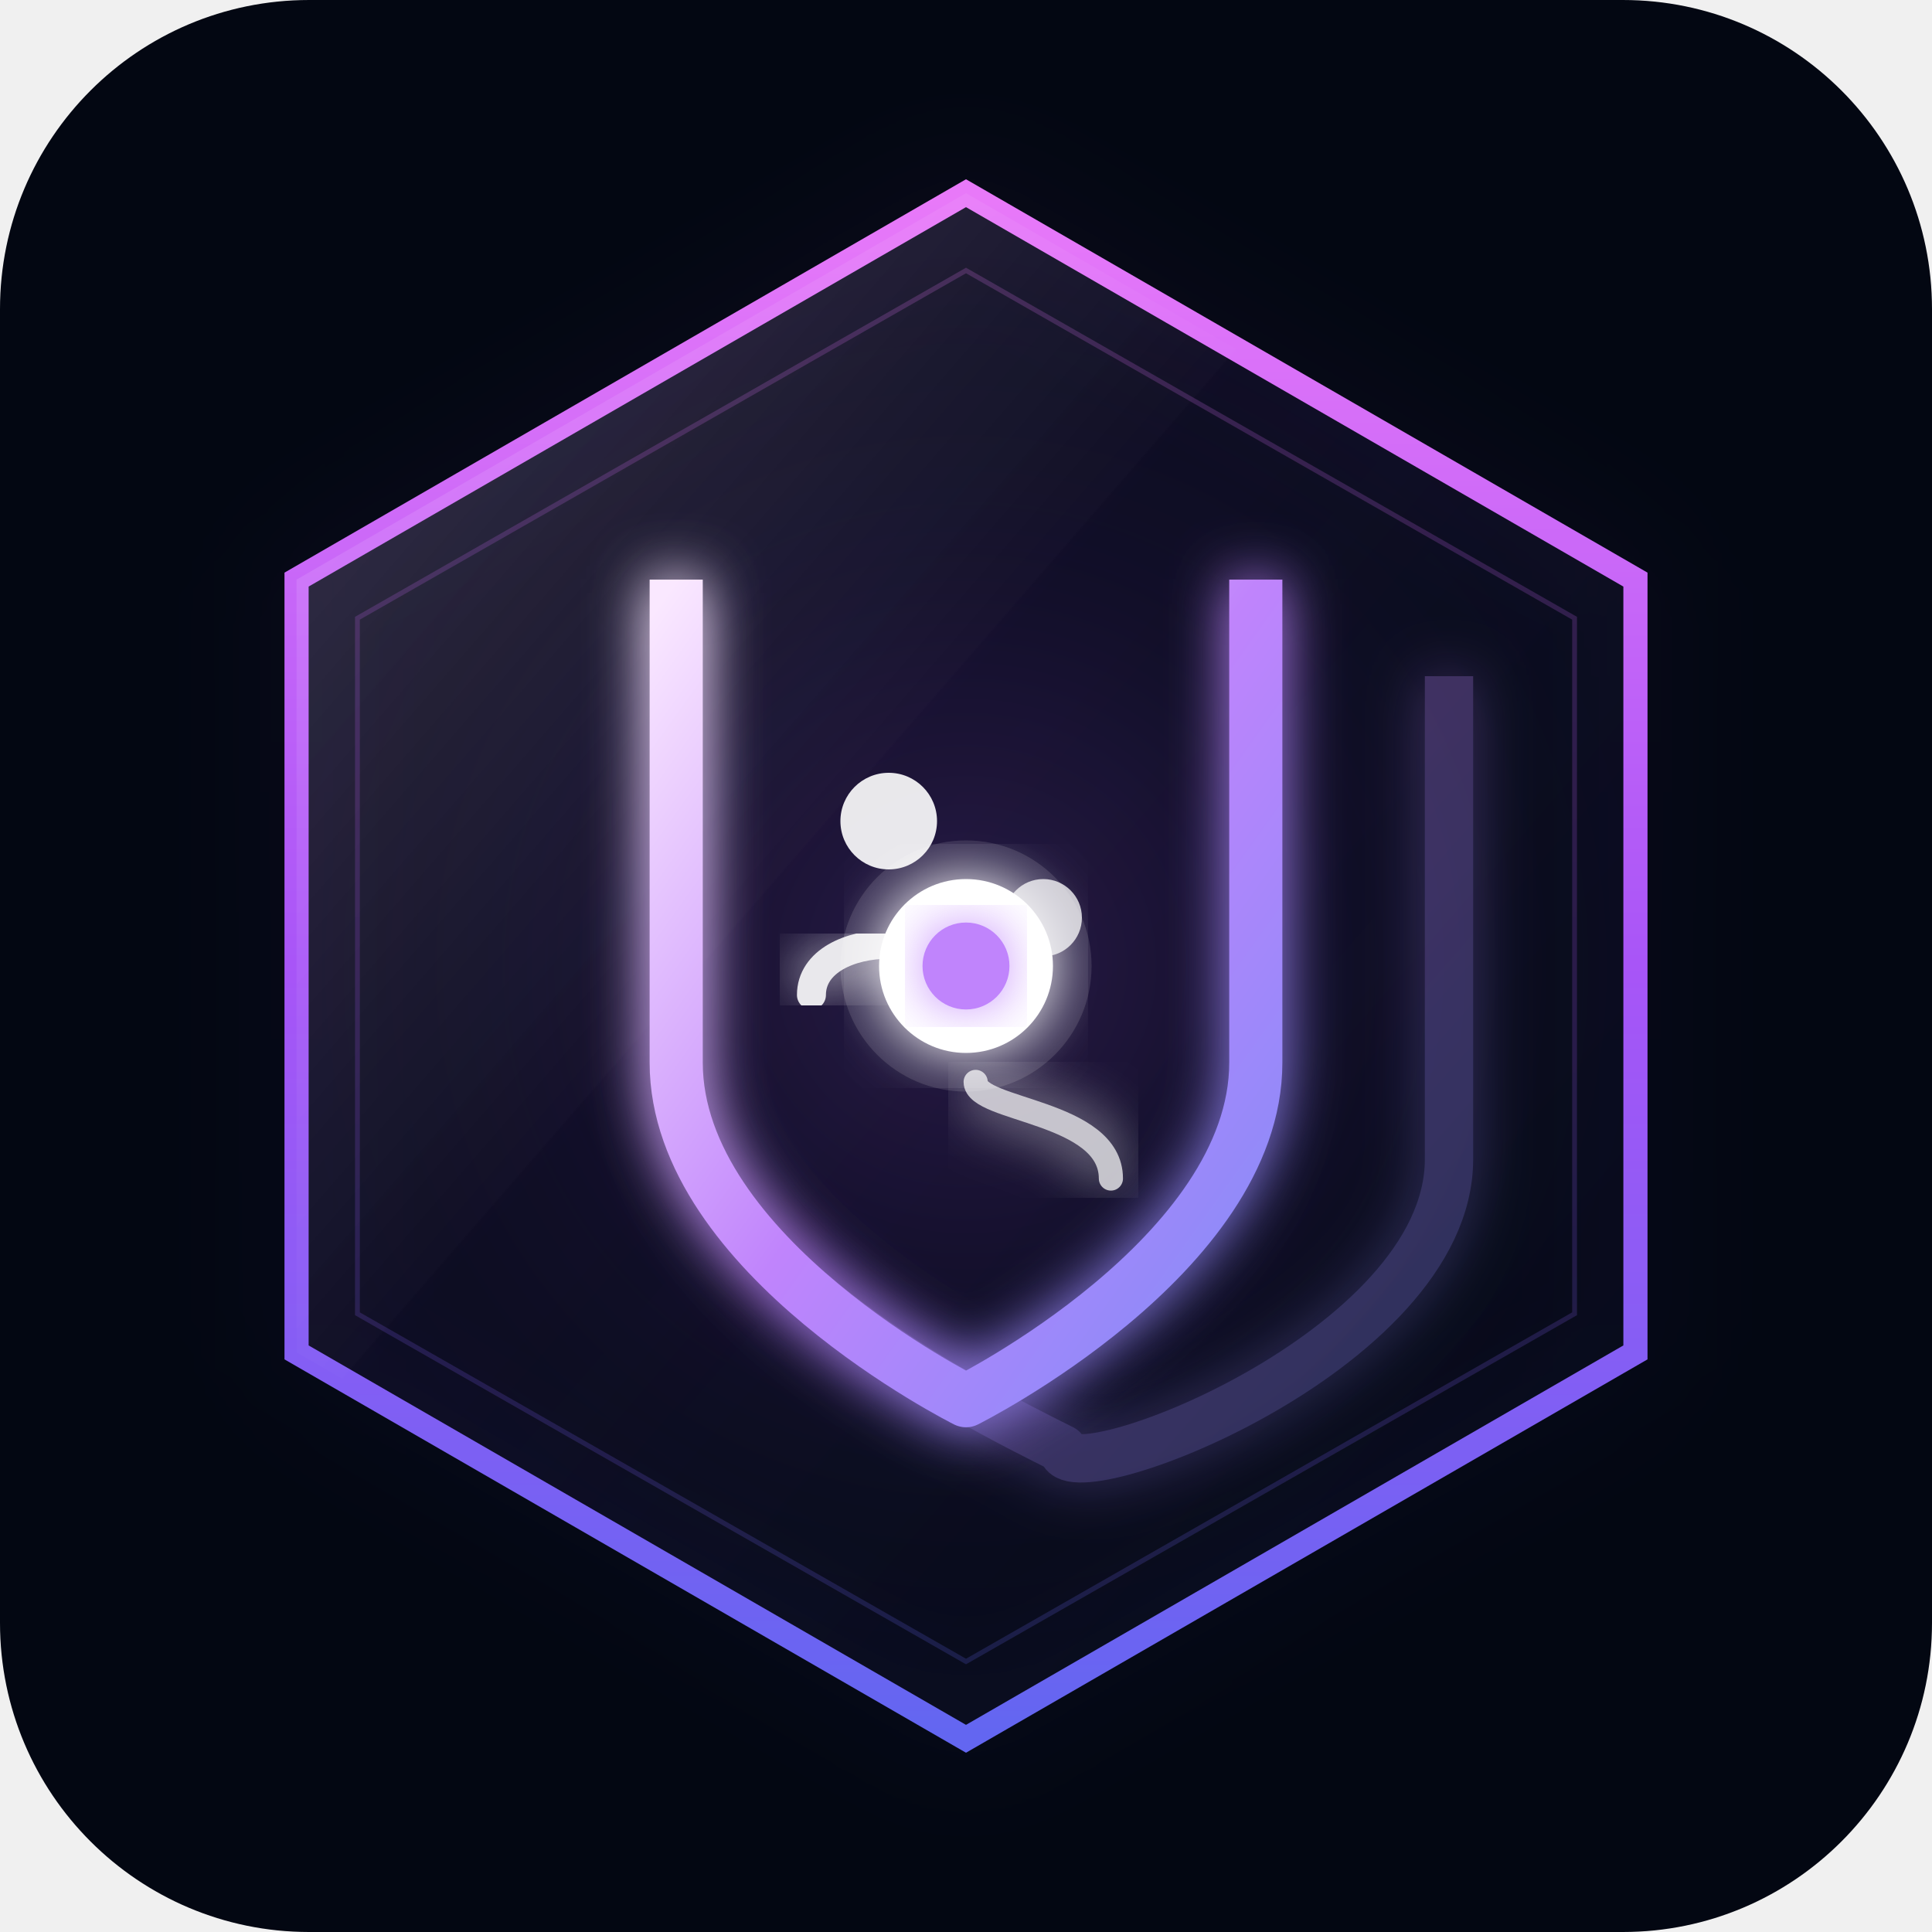
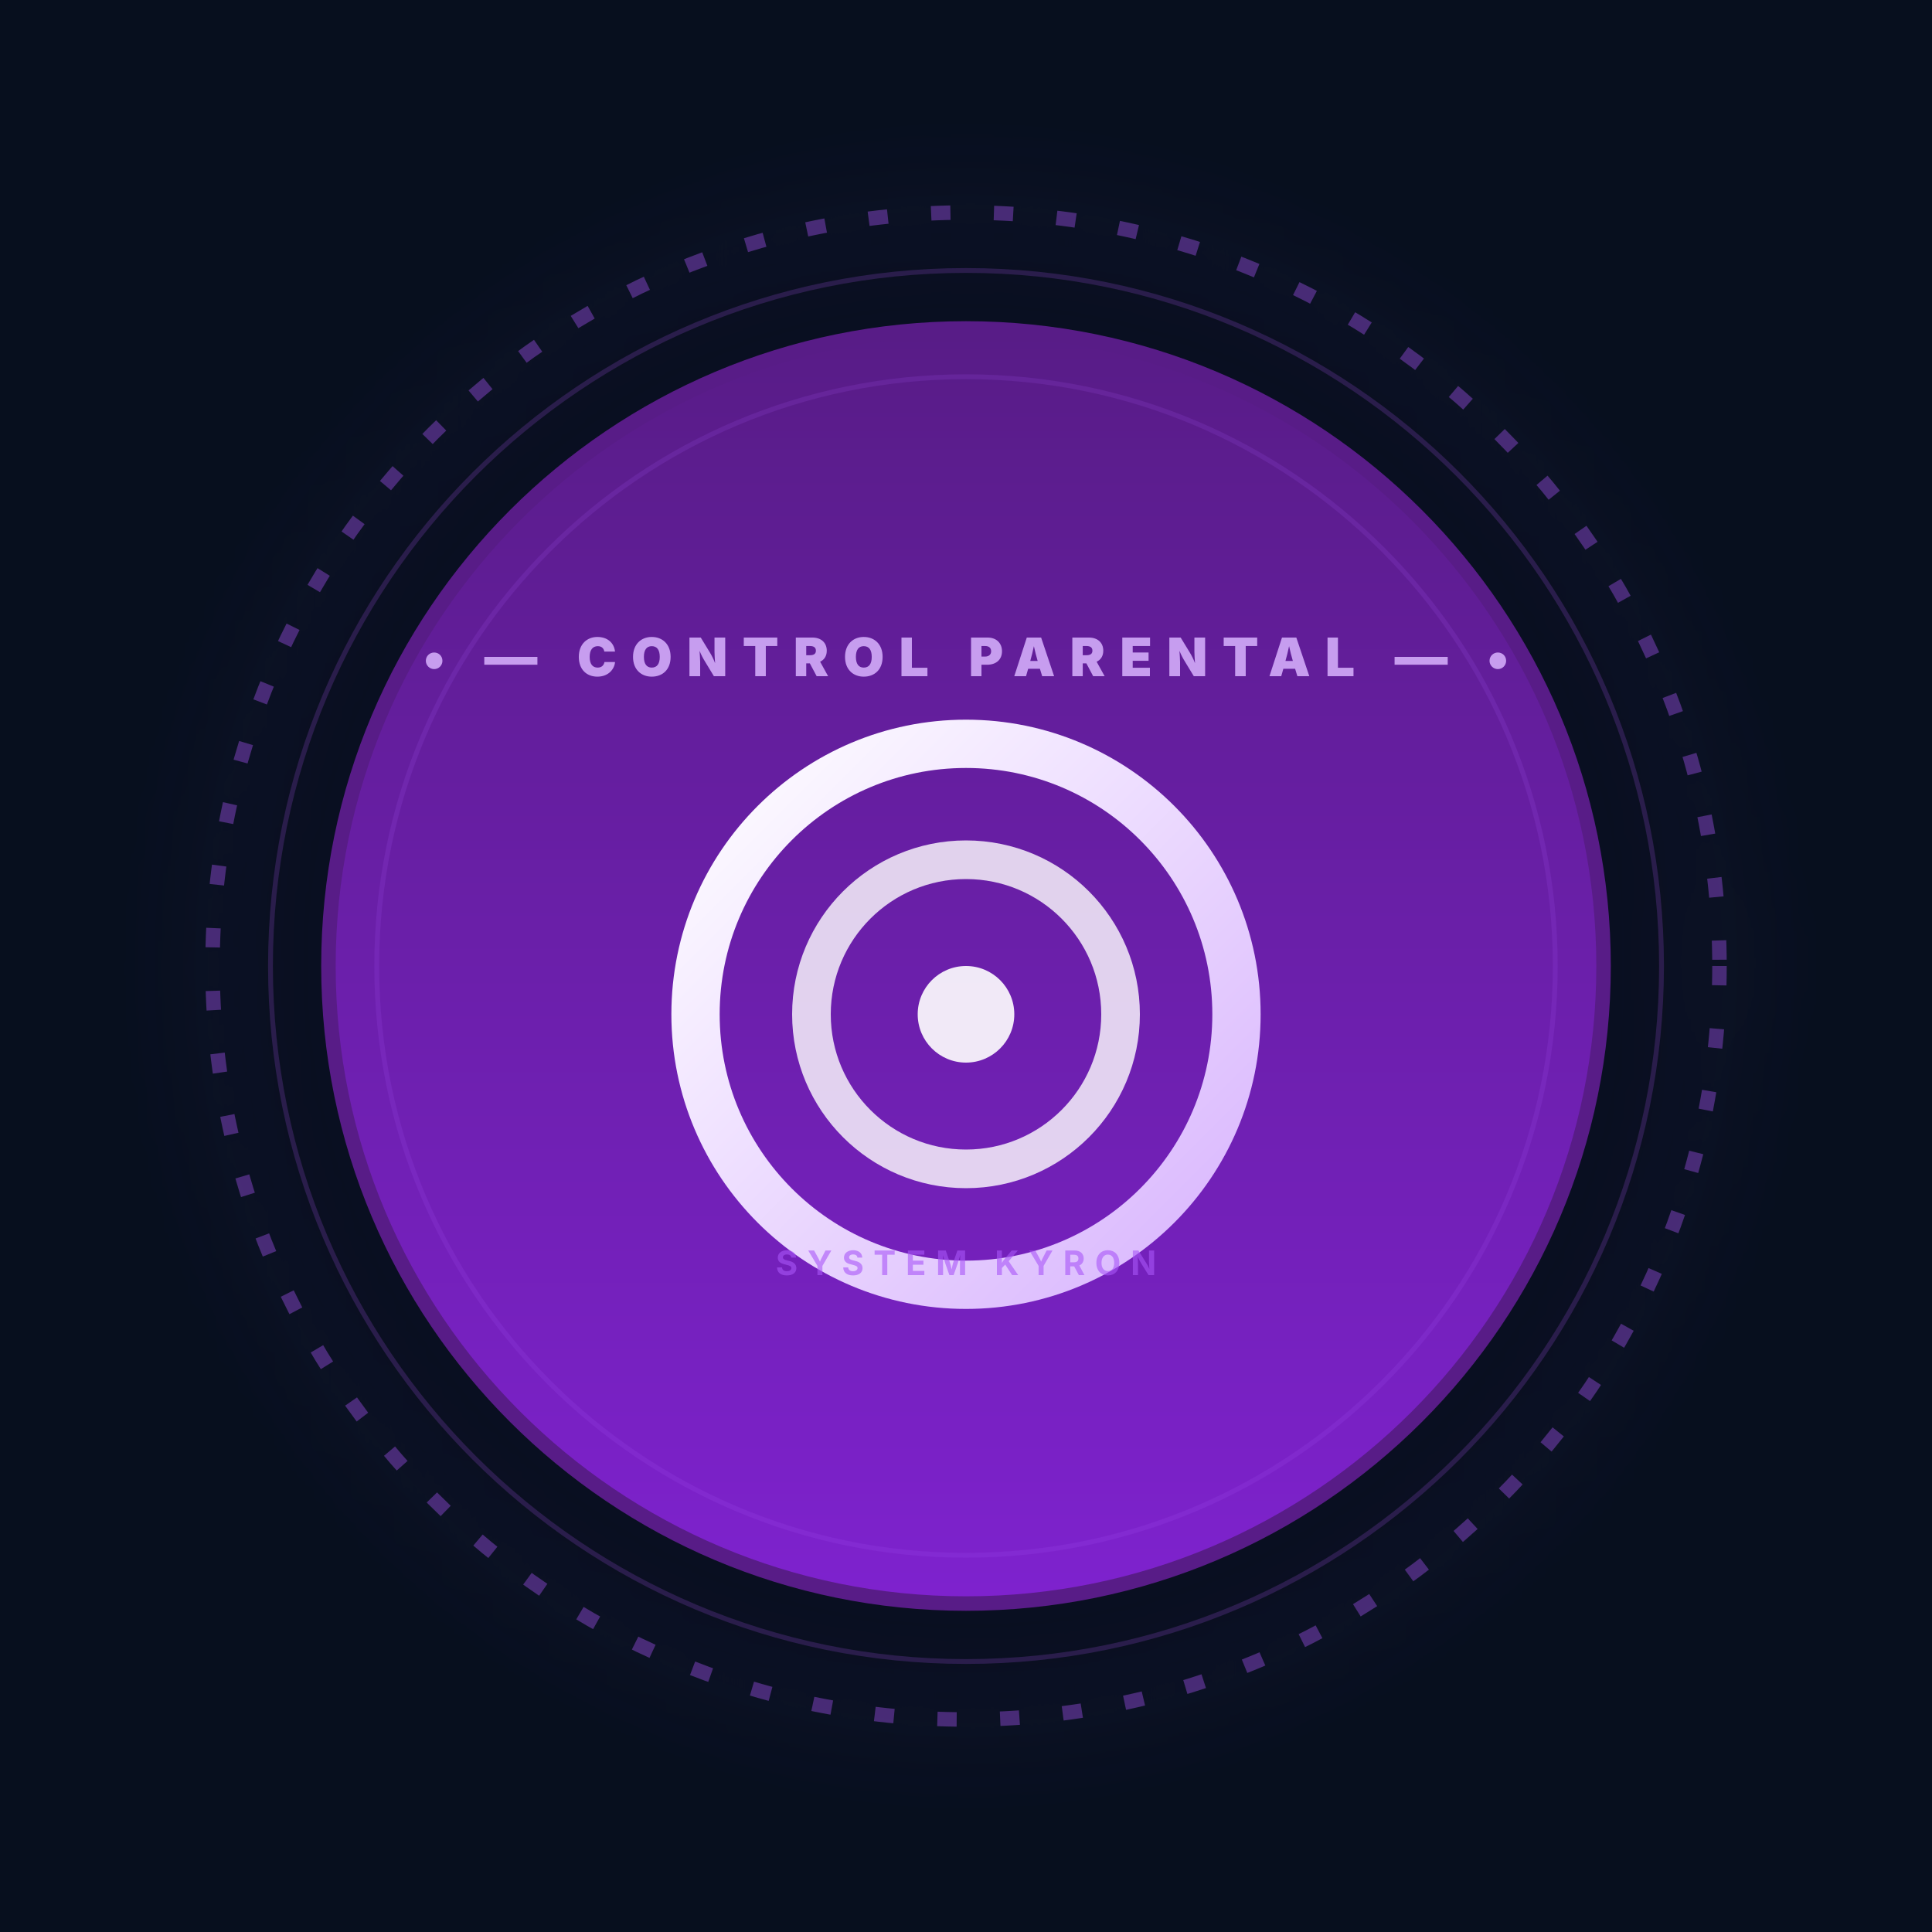
<svg xmlns="http://www.w3.org/2000/svg" viewBox="0 0 200 200">
  <defs>
-     <filter id="glow" x="-40%" y="-40%" width="180%" height="180%">
-       <feGaussianBlur stdDeviation="6" result="blur" />
+     <filter id="glow" x="-20%" y="-20%" width="140%" height="140%">
+       <feGaussianBlur stdDeviation="5" result="blur" />
      <feMerge>
        <feMergeNode in="blur" />
        <feMergeNode in="SourceGraphic" />
      </feMerge>
    </filter>
-     <filter id="softGlow" x="-20%" y="-20%" width="140%" height="140%">
-       <feGaussianBlur stdDeviation="3" result="blur" />
-       <feMerge>
-         <feMergeNode in="blur" />
-         <feMergeNode in="SourceGraphic" />
-       </feMerge>
-     </filter>
-     <linearGradient id="hexGrad" x1="0%" y1="0%" x2="0%" y2="100%">
-       <stop offset="0%" stop-color="#e879f9" />
-       <stop offset="50%" stop-color="#a855f7" />
-       <stop offset="100%" stop-color="#6366f1" />
-     </linearGradient>
-     <linearGradient id="hexFill" x1="0%" y1="0%" x2="100%" y2="100%">
-       <stop offset="0%" stop-color="#a855f7" stop-opacity="0.1" />
-       <stop offset="100%" stop-color="#6366f1" stop-opacity="0.02" />
+     <radialGradient id="bgGlow" cx="50%" cy="50%" r="50%">
+       <stop offset="0%" stop-color="#7e22ce" stop-opacity="0.25" />
+       <stop offset="100%" stop-color="#070f1e" stop-opacity="0" />
+     </radialGradient>
+     <linearGradient id="diskGrad" x1="0%" y1="0%" x2="0%" y2="100%">
+       <stop offset="0%" stop-color="#581c87" />
+       <stop offset="100%" stop-color="#7e22ce" />
    </linearGradient>
    <linearGradient id="iconGrad" x1="0%" y1="0%" x2="100%" y2="100%">
-       <stop offset="0%" stop-color="#fae8ff" />
-       <stop offset="50%" stop-color="#c084fc" />
-       <stop offset="100%" stop-color="#818cf8" />
-     </linearGradient>
-     <radialGradient id="centerGlow" cx="50%" cy="50%" r="50%">
-       <stop offset="0%" stop-color="#a855f7" stop-opacity="0.2" />
-       <stop offset="100%" stop-color="#030712" stop-opacity="0" />
-     </radialGradient>
-     <linearGradient id="glassGrad" x1="0%" y1="0%" x2="100%" y2="100%">
-       <stop offset="0%" stop-color="#ffffff" stop-opacity="0.15" />
-       <stop offset="40%" stop-color="#ffffff" stop-opacity="0.01" />
-       <stop offset="40.1%" stop-color="#ffffff" stop-opacity="0" />
-       <stop offset="100%" stop-color="#ffffff" stop-opacity="0" />
+       <stop offset="0%" stop-color="#ffffff" />
+       <stop offset="100%" stop-color="#d8b4fe" />
    </linearGradient>
  </defs>
-   <rect width="100%" height="100%" fill="#030712" rx="32" />
-   <circle cx="100" cy="100" r="75" fill="url(#centerGlow)" />
-   <polygon points="100,20 169.3,60 169.3,140 100,180 30.7,140 30.7,60" fill="none" stroke="url(#hexGrad)" stroke-width="0.8" opacity="0.3" filter="url(#glow)" />
-   <polygon points="100,20 169.3,60 169.3,140 100,180 30.7,140 30.7,60" fill="url(#hexFill)" stroke="url(#hexGrad)" stroke-width="2.5" />
-   <polygon points="100,20 169.3,60 169.3,140 100,180 30.7,140 30.7,60" fill="url(#glassGrad)" />
-   <polygon points="100,28 163,64 163,136 100,172 37,136 37,64" fill="none" stroke="url(#hexGrad)" stroke-width="0.5" opacity="0.2" />
-   <g transform="translate(10, 10)">
-     <path d="M 60,50 V 100 C 60,120 90,135 100,140 C 100,145 140,130 140,110 V 60" fill="none" stroke="url(#iconGrad)" stroke-width="5" stroke-linejoin="round" filter="url(#softGlow)" opacity="0.3" />
-     <path d="M 60,50 V 100 C 60,120 90,135 90,135 C 90,135 120,120 120,100 V 50" fill="none" stroke="url(#iconGrad)" stroke-width="5.5" stroke-linejoin="round" filter="url(#softGlow)" />
-     <circle cx="82" cy="75" r="5" fill="#FFFFFF" opacity="0.9" />
-     <path d="M 74,93 C 74,86 90,86 90,93" fill="none" stroke="#FFFFFF" stroke-width="3" stroke-linecap="round" opacity="0.9" filter="url(#softGlow)" />
-     <circle cx="98" cy="85" r="4" fill="#FFFFFF" opacity="0.75" />
-     <path d="M 91,102 C 91,105 105,105 105,112" fill="none" stroke="#FFFFFF" stroke-width="2.5" stroke-linecap="round" opacity="0.75" filter="url(#softGlow)" />
+   <rect width="100%" height="100%" fill="#070f1e" />
+   <circle cx="100" cy="100" r="90" fill="url(#bgGlow)" />
+   <circle cx="100" cy="100" r="78" fill="none" stroke="#a855f7" stroke-width="1.5" stroke-dasharray="2, 4.5" opacity="0.4" filter="url(#glow)" />
+   <circle cx="100" cy="100" r="72" fill="none" stroke="#a855f7" stroke-width="0.5" opacity="0.2" />
+   <circle cx="100" cy="100" r="66" fill="url(#diskGrad)" stroke="#581c87" stroke-width="1.5" />
+   <circle cx="100" cy="100" r="61" fill="none" stroke="#a855f7" stroke-width="0.5" opacity="0.15" />
+   <text x="100" y="70" text-anchor="middle" font-family="'Inter', 'Segoe UI', Arial" font-size="5.5" font-weight="900" letter-spacing="1.5" fill="#d8b4fe" opacity="0.85">• — CONTROL PARENTAL — •</text>
+   <g transform="translate(0, 5)">
+     <circle cx="100" cy="100" r="28" fill="none" stroke="url(#iconGrad)" stroke-width="5" filter="url(#softGlow)" />
+     <circle cx="100" cy="100" r="16" fill="none" stroke="#FFFFFF" stroke-width="4" opacity="0.8" />
+     <circle cx="100" cy="100" r="5" fill="#FFFFFF" opacity="0.9" />
  </g>
-   <circle cx="100" cy="100" r="13" fill="#FFFFFF" opacity="0.12" />
-   <circle cx="100" cy="100" r="9" fill="#FFFFFF" filter="url(#softGlow)" />
-   <circle cx="100" cy="100" r="4.5" fill="#c084fc" filter="url(#softGlow)" />
+   <text x="100" y="132" text-anchor="middle" font-family="'Inter', 'Segoe UI', Arial" font-size="3.5" font-weight="bold" letter-spacing="1" fill="#a855f7" opacity="0.6">SYSTEM KYRON</text>
</svg>
